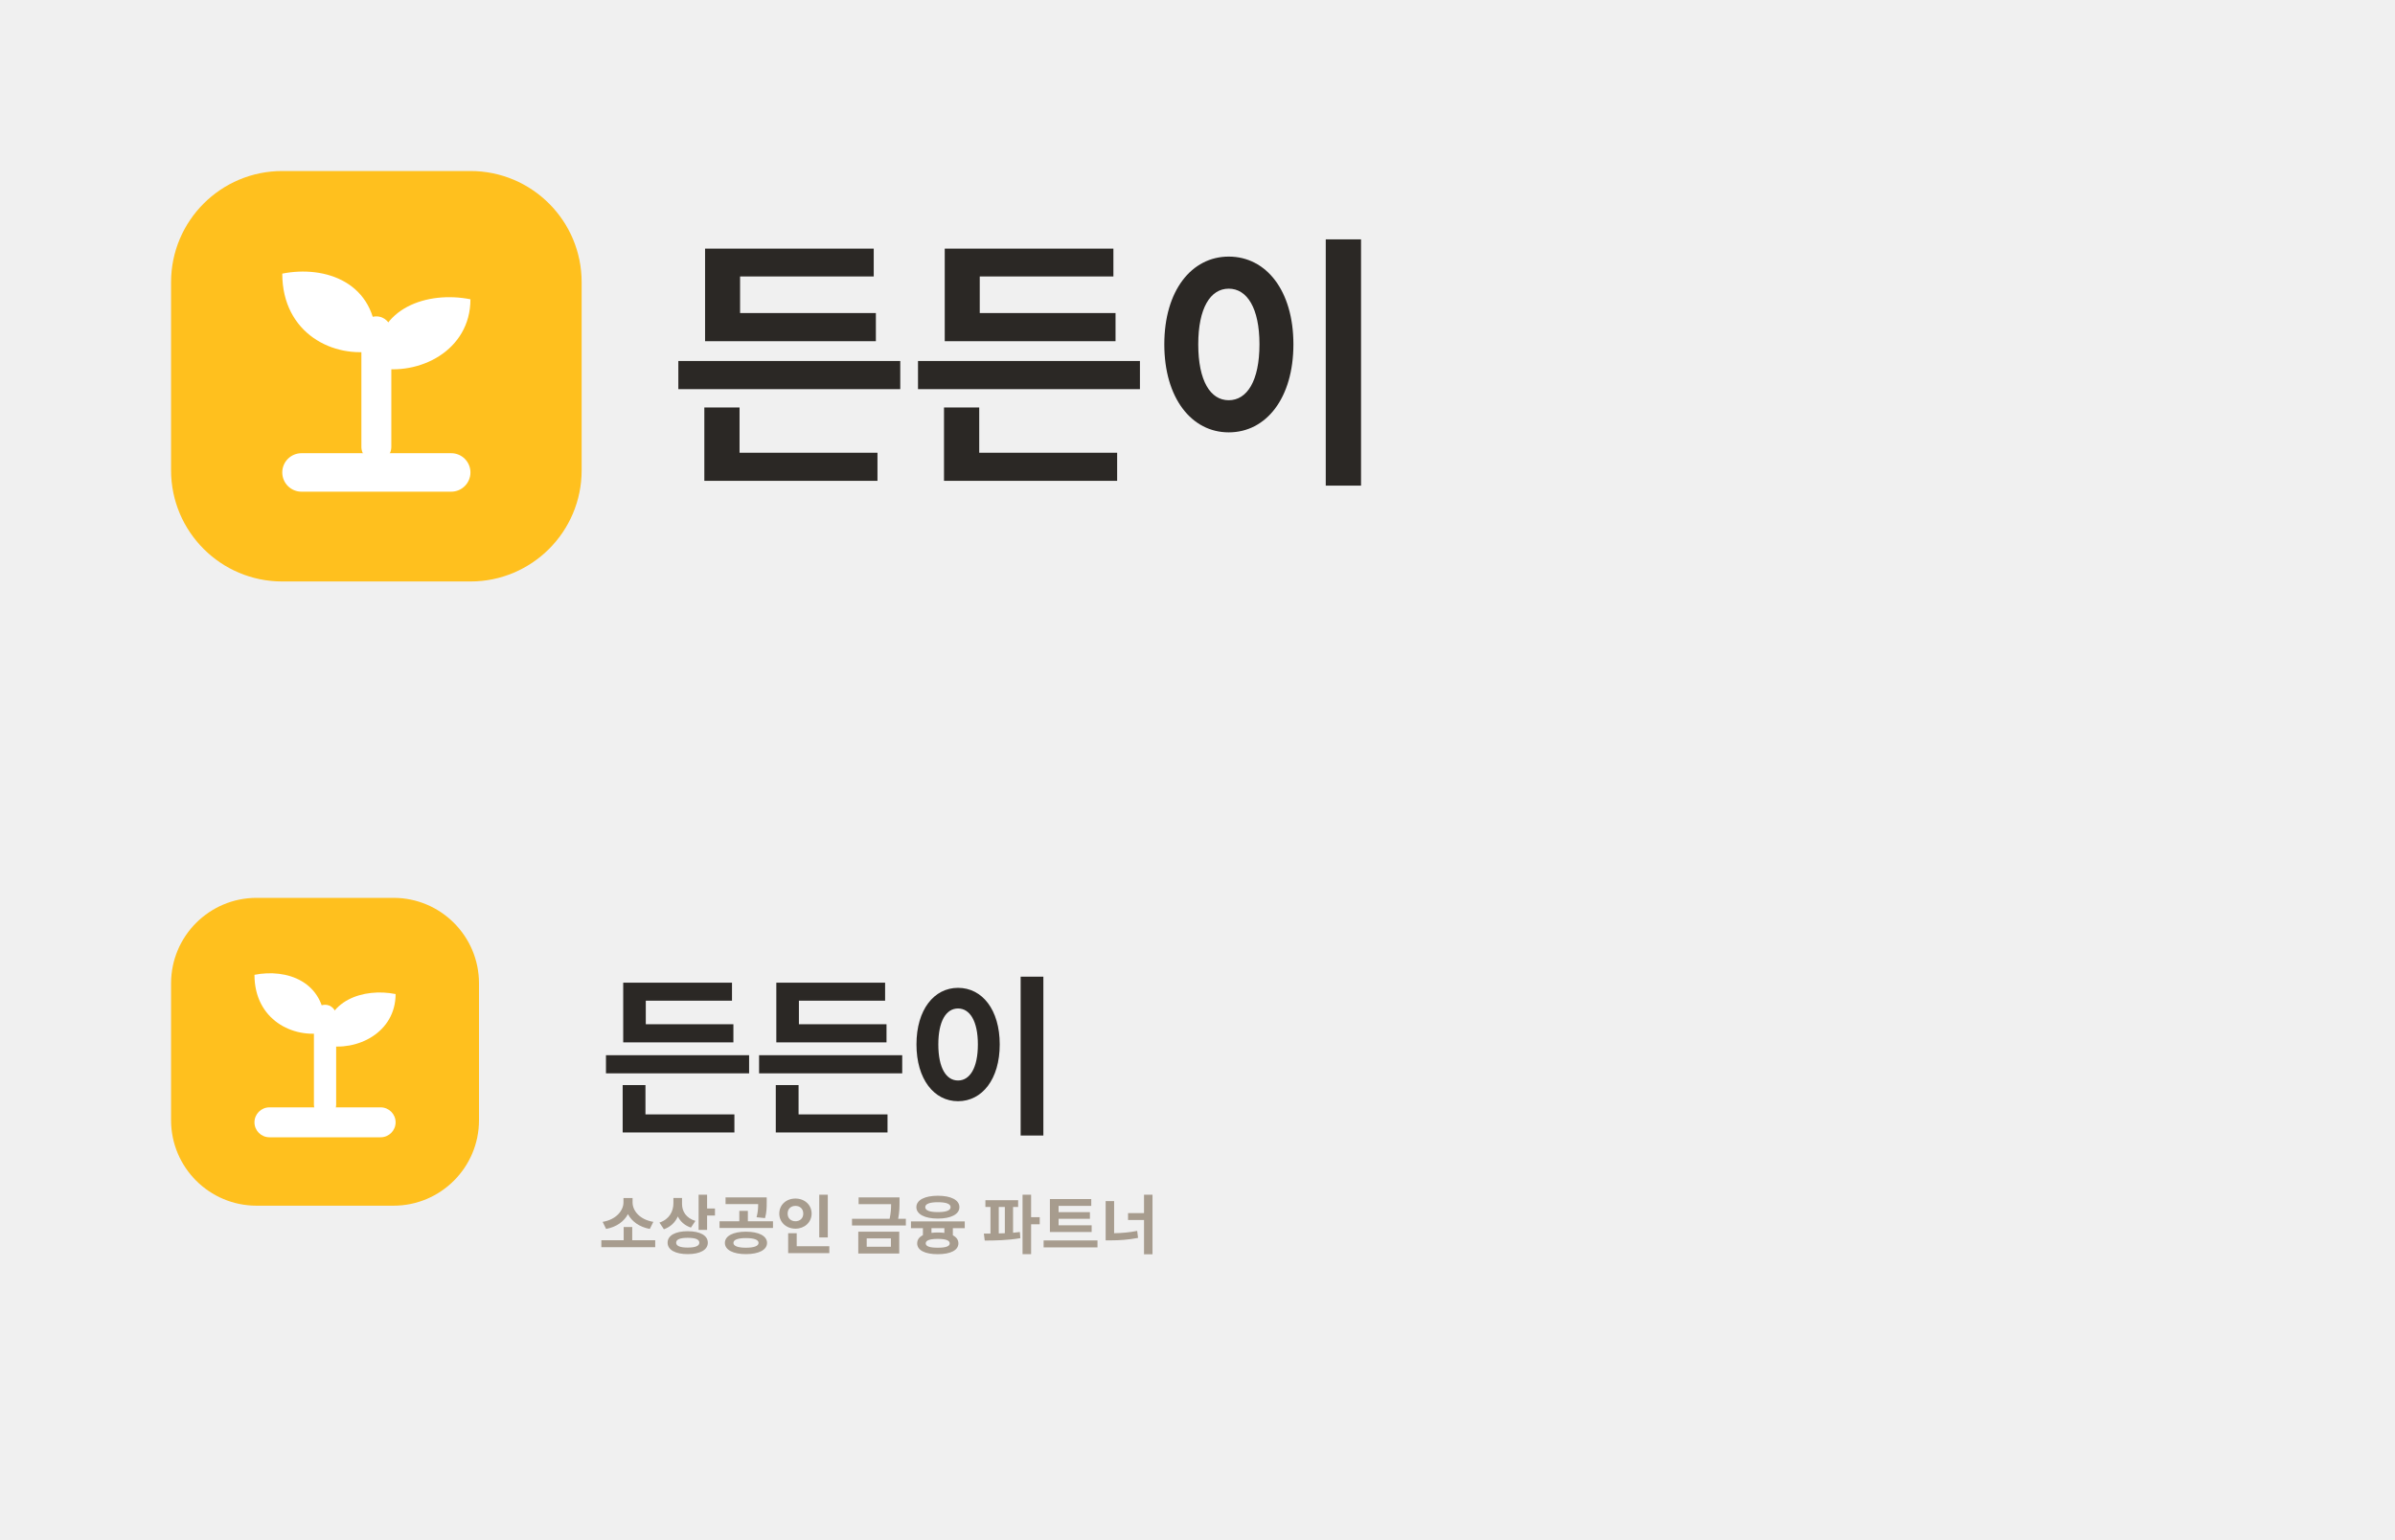
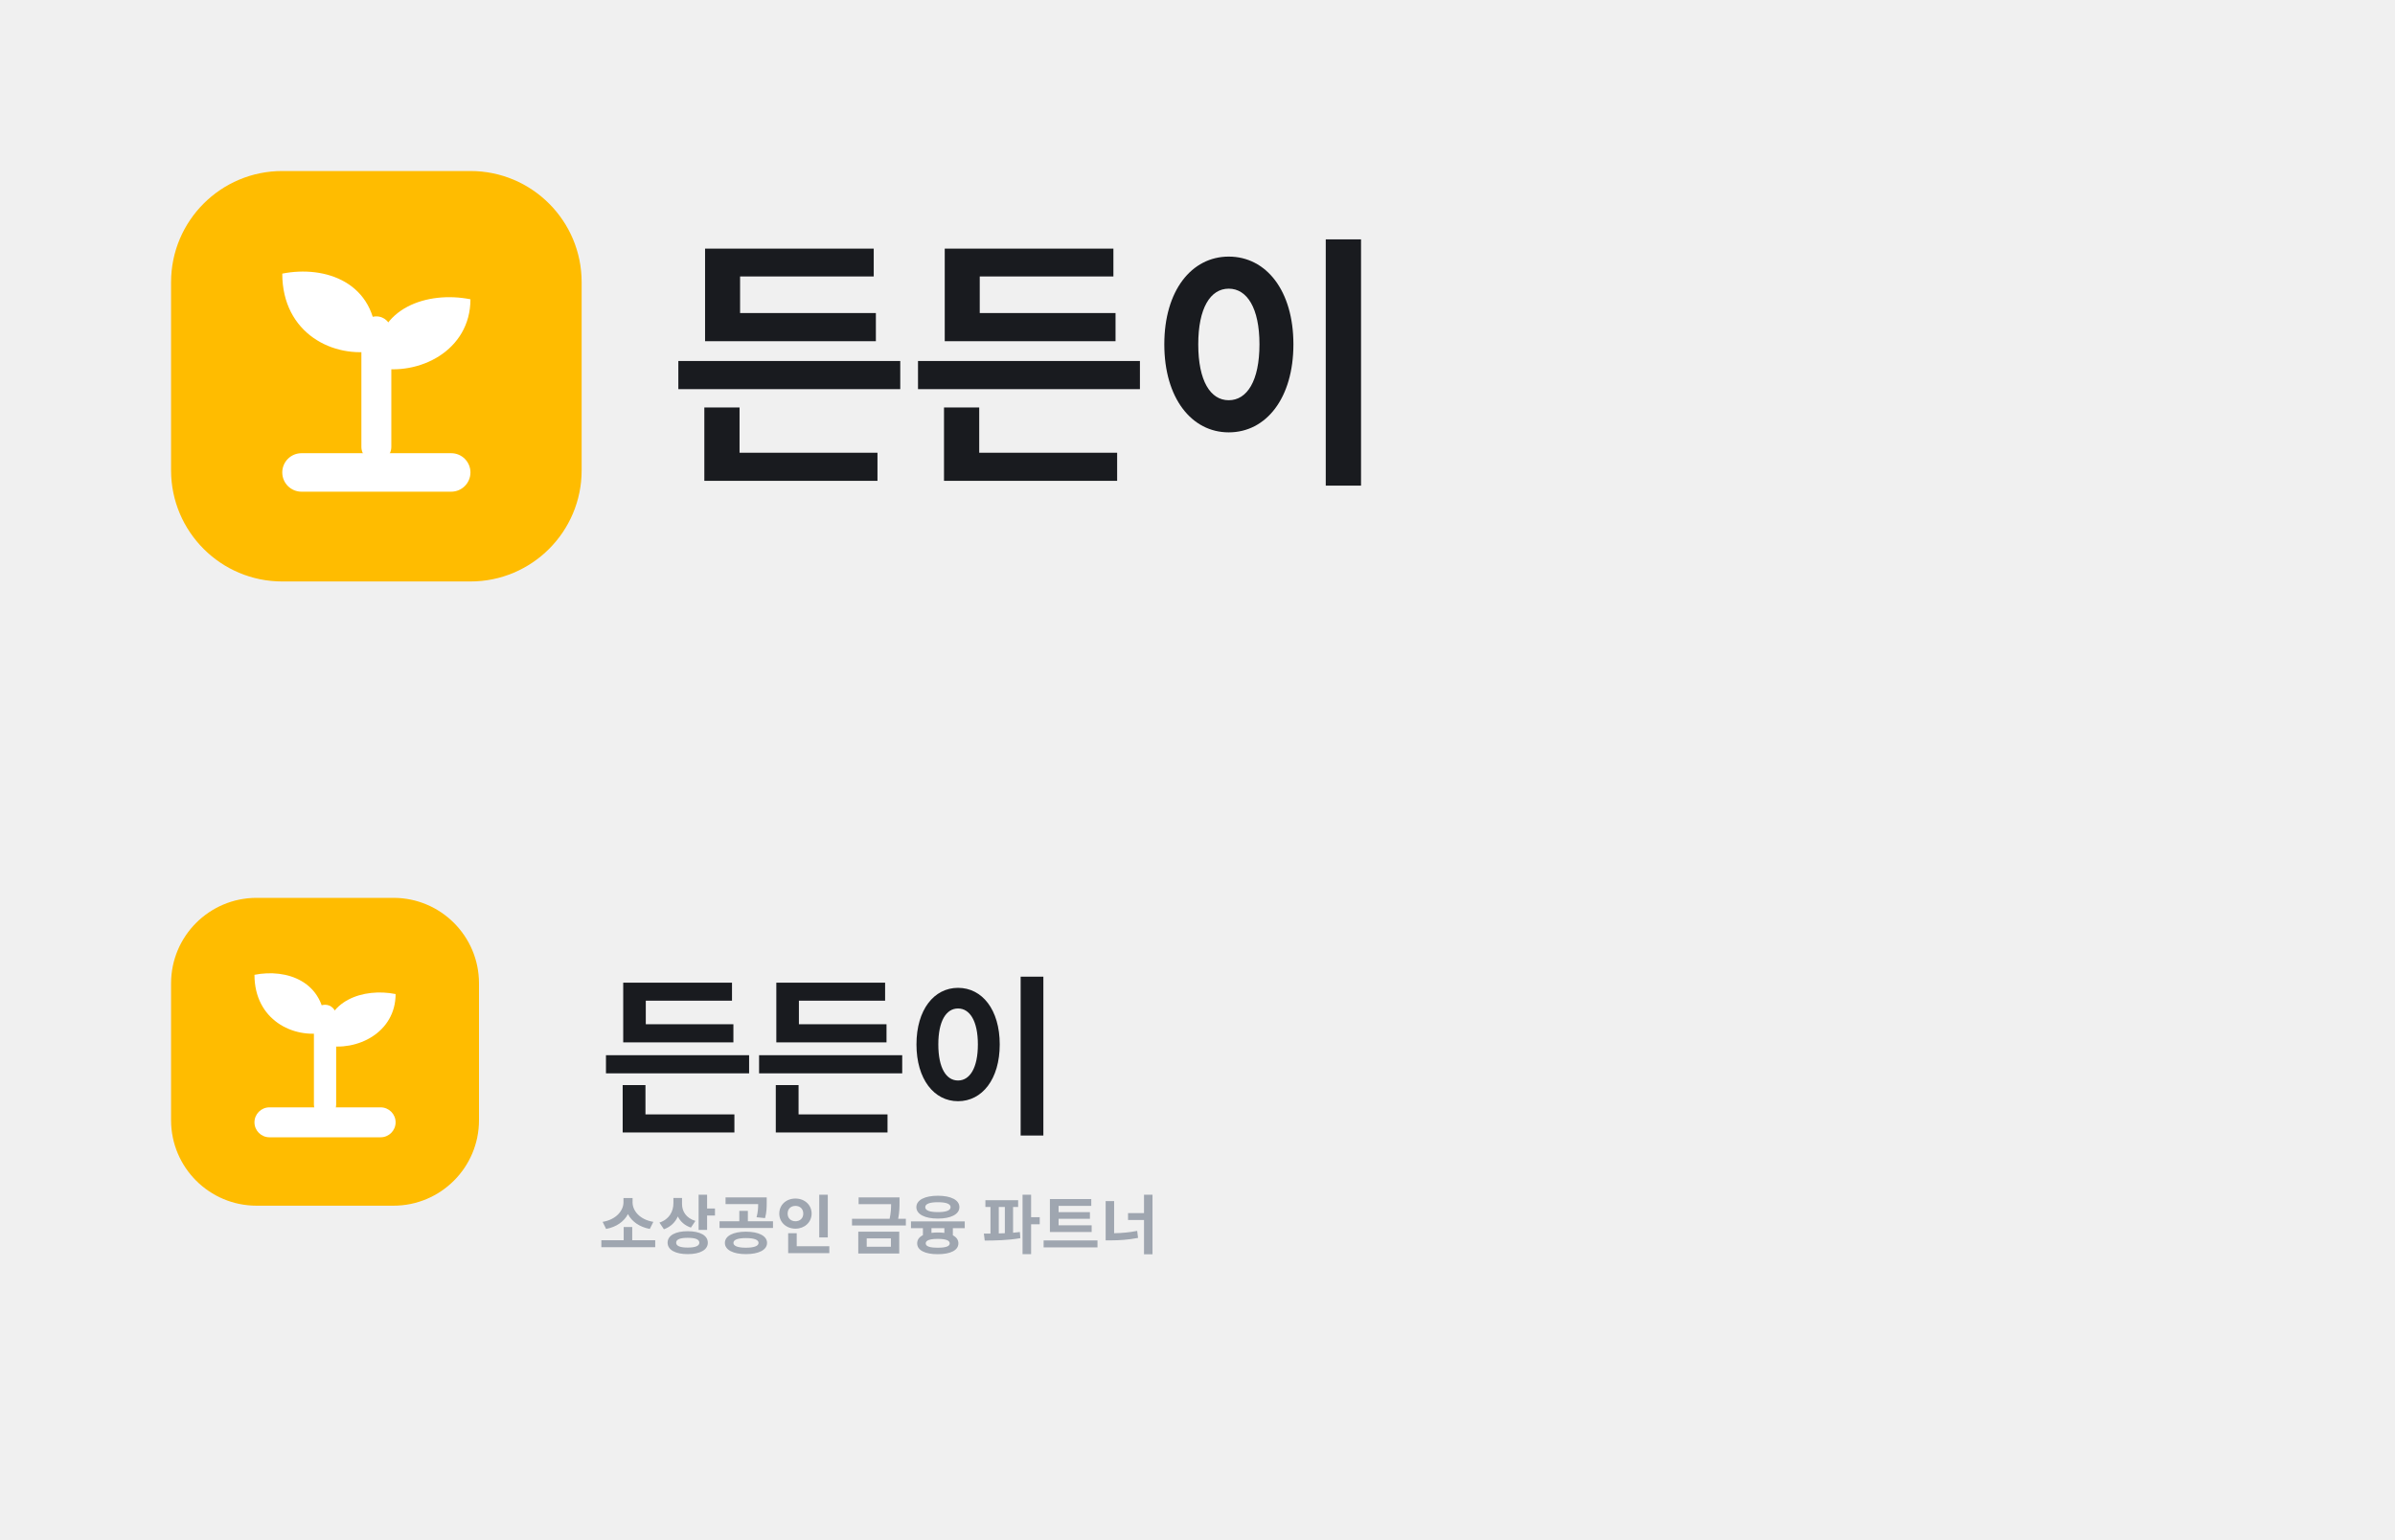
<svg xmlns="http://www.w3.org/2000/svg" width="560" height="360" viewBox="0 0 560 360">
  <style>
-     .wm { font-family: 'Pretendard Variable','Pretendard','Apple SD Gothic Neo',sans-serif; font-weight: 800; fill: #2B2825; letter-spacing: -1px; }
-     .cap { font-family: 'Pretendard Variable','Pretendard',sans-serif; font-weight: 700; fill: #A79C8E; letter-spacing: 0; }
+     .wm { font-family: 'Pretendard Variable','Pretendard','Apple SD Gothic Neo',sans-serif; font-weight: 800; fill: #191B1F; letter-spacing: -1px; }
+     .cap { font-family: 'Pretendard Variable','Pretendard',sans-serif; font-weight: 700; fill: #9FA6B0; letter-spacing: 0; }
  </style>
  <g transform="translate(40,40)">
-     <rect x="0" y="0" width="96" height="96" rx="26" fill="#FFC01E" />
+     <rect x="0" y="0" width="96" height="96" rx="26" fill="#FFBC00" />
    <rect x="26" y="66" width="44" height="9" rx="4.5" fill="#fff" />
    <rect x="44.5" y="34" width="7" height="34" rx="3.5" fill="#fff" />
    <path d="M48 40 C48 26 36 22 26 24 C26 38 38 44 48 42 Z" fill="#fff" />
    <path d="M48 44 C48 32 60 28 70 30 C70 42 58 48 48 46 Z" fill="#fff" />
  </g>
  <text x="156" y="108" class="wm" font-size="62">든든이</text>
  <g transform="translate(40,210)">
-     <rect x="0" y="0" width="72" height="72" rx="20" fill="#FFC01E" />
+     <rect x="0" y="0" width="72" height="72" rx="20" fill="#FFBC00" />
    <rect x="19.5" y="49" width="33" height="7" rx="3.5" fill="#fff" />
    <rect x="33.4" y="25" width="5.2" height="26" rx="2.6" fill="#fff" />
    <path d="M36 30 C36 19.5 27 16.5 19.5 18 C19.5 28.5 28.5 33 36 31.5 Z" fill="#fff" />
    <path d="M36 33 C36 24 45 21 52.5 22.5 C52.5 31.5 43.5 36 36 34.5 Z" fill="#fff" />
  </g>
  <text x="140" y="262" class="wm" font-size="40">든든이</text>
  <text x="140" y="292" class="cap" font-size="15">소상공인 금융 파트너</text>
</svg>
